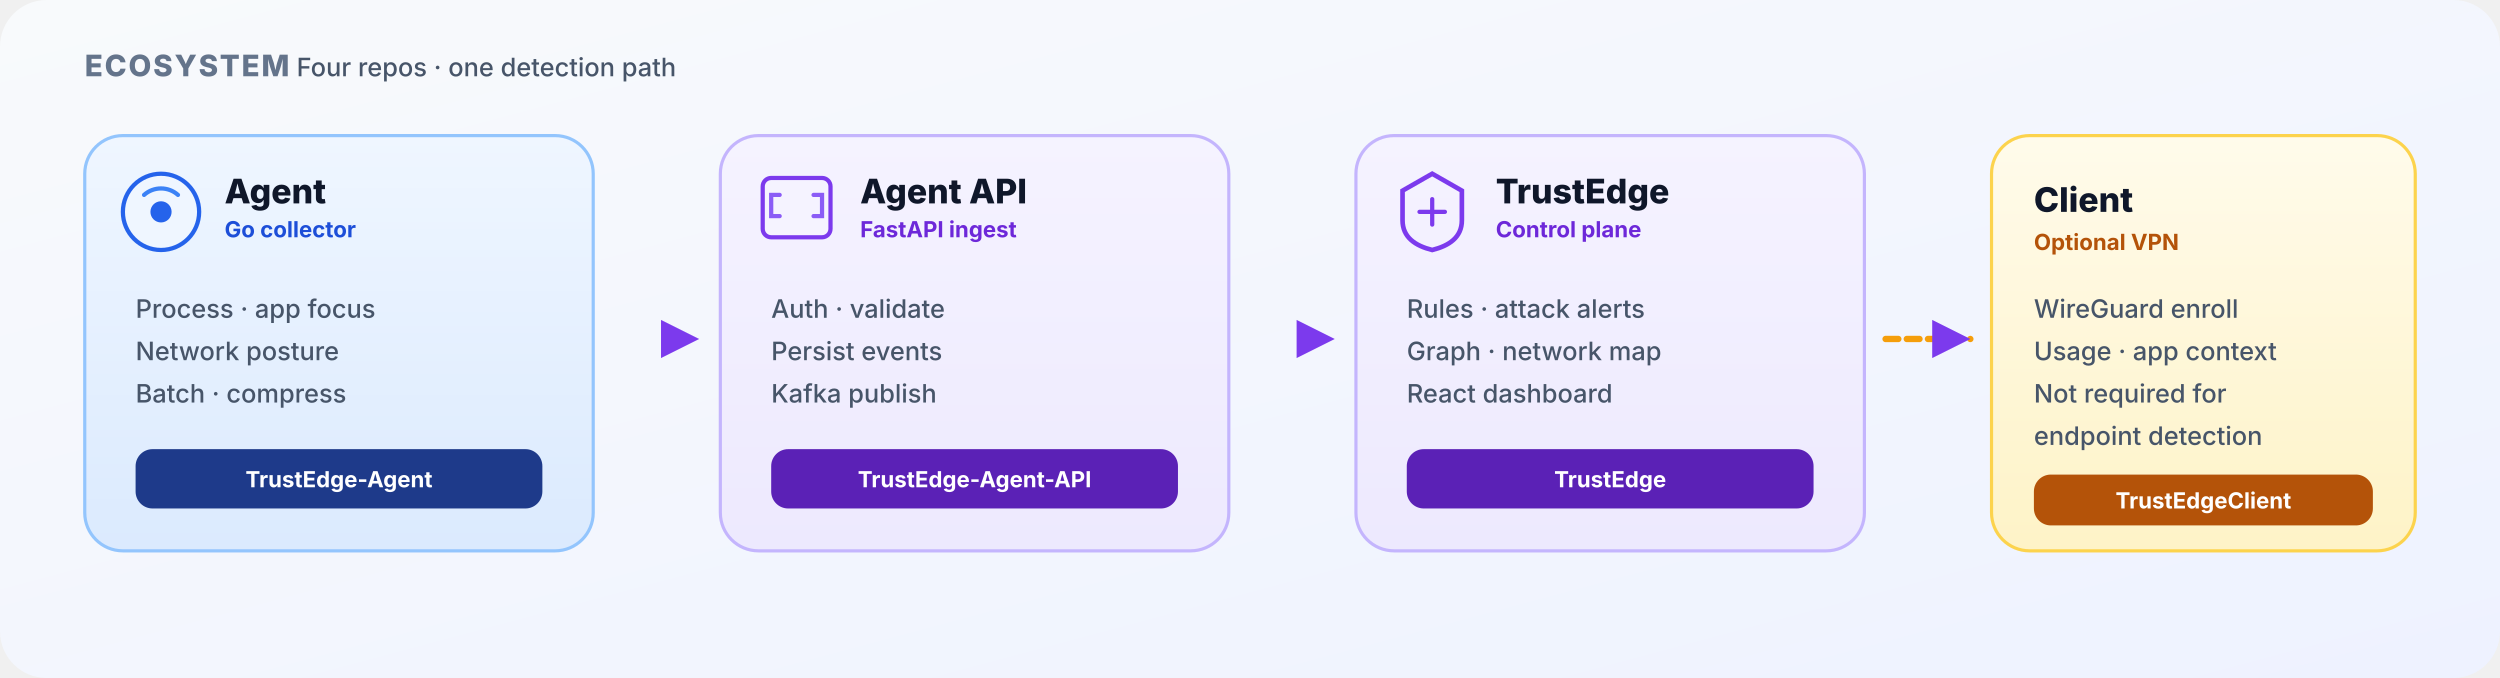
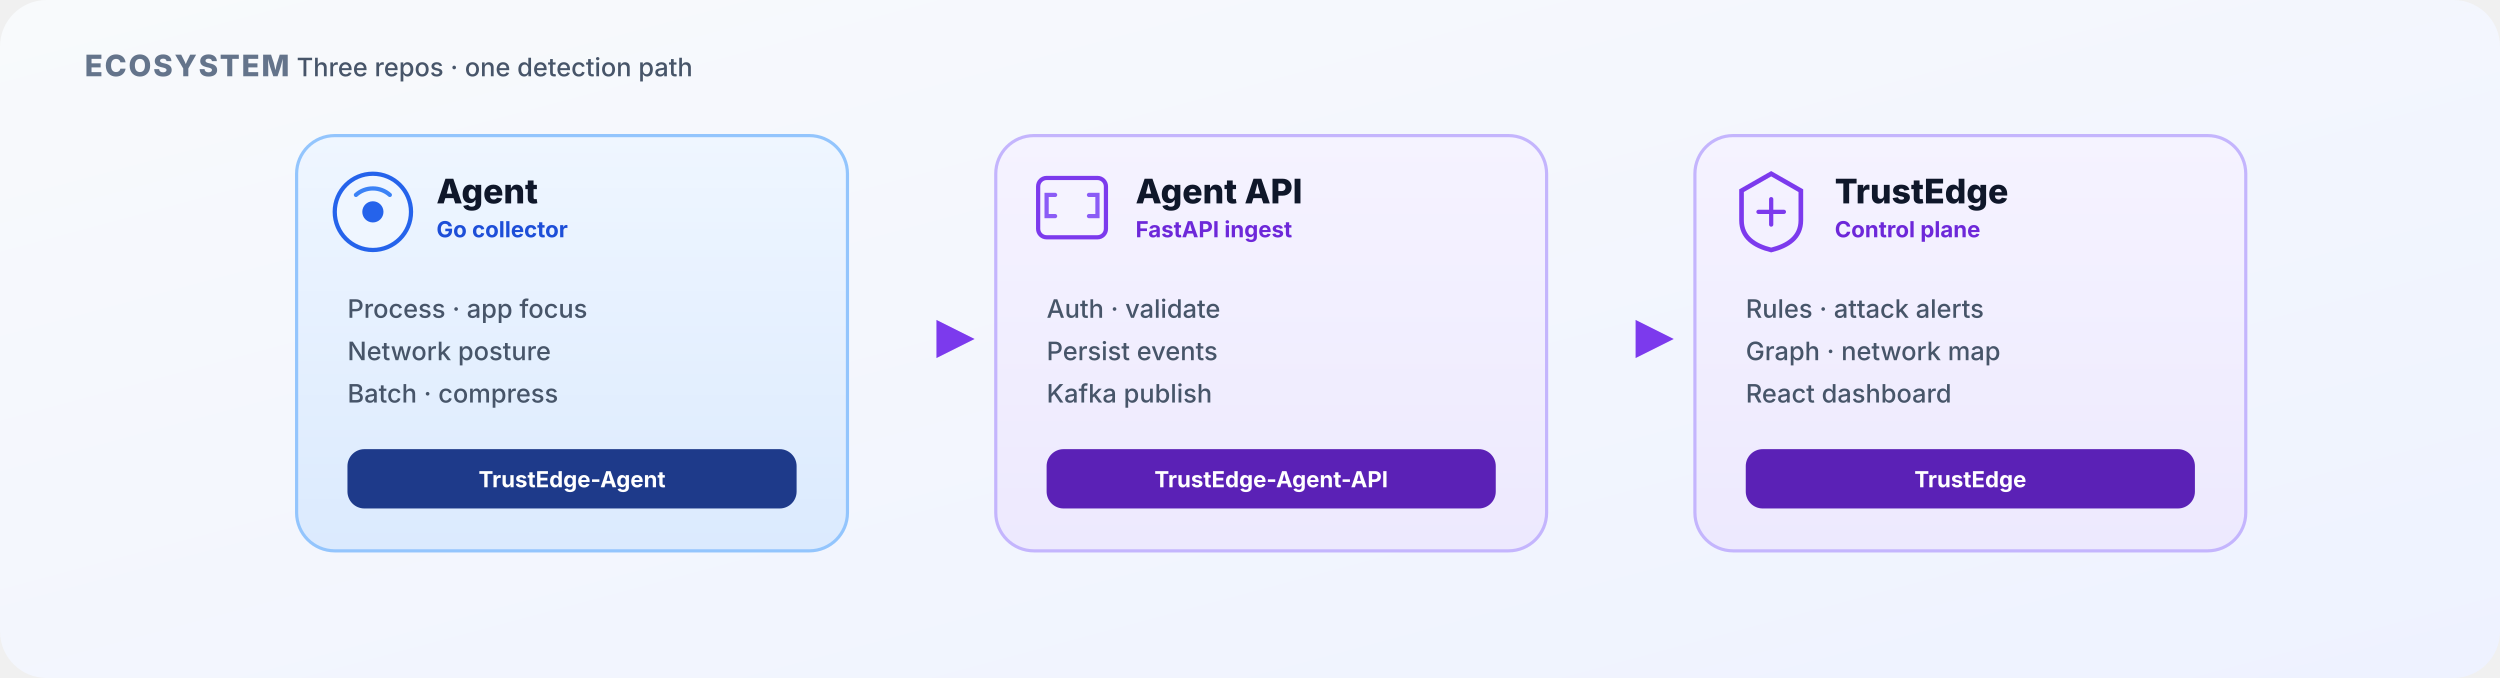
<svg xmlns="http://www.w3.org/2000/svg" viewBox="0 0 1180 320" role="img" aria-labelledby="title desc">
  <defs>
    <linearGradient id="eco-bg" x1="0%" y1="0%" x2="100%" y2="100%">
      <stop offset="0%" stop-color="#F8FAFC" />
      <stop offset="100%" stop-color="#EEF2FF" />
    </linearGradient>
    <linearGradient id="eco-brand" x1="0%" y1="0%" x2="100%" y2="0%">
      <stop offset="0%" stop-color="#60A5FA" />
      <stop offset="100%" stop-color="#A78BFA" />
    </linearGradient>
    <linearGradient id="eco-blue" x1="0%" y1="0%" x2="0%" y2="100%">
      <stop offset="0%" stop-color="#EFF6FF" />
      <stop offset="100%" stop-color="#DBEAFE" />
    </linearGradient>
    <linearGradient id="eco-violet" x1="0%" y1="0%" x2="0%" y2="100%">
      <stop offset="0%" stop-color="#F5F3FF" />
      <stop offset="100%" stop-color="#EDE9FE" />
    </linearGradient>
-     <linearGradient id="eco-amber" x1="0%" y1="0%" x2="0%" y2="100%">
-       <stop offset="0%" stop-color="#FFFBEB" />
-       <stop offset="100%" stop-color="#FEF3C7" />
-     </linearGradient>
    <marker id="eco-arr" markerWidth="8" markerHeight="8" refX="6" refY="3" orient="auto">
      <path d="M0,0 L6,3 L0,6 Z" fill="#7C3AED" />
    </marker>
    <style>
      .h { font-family: ui-sans-serif, system-ui, -apple-system, Segoe UI, sans-serif; font-size: 16px; font-weight: 800; fill: #0F172A; }
      .p { font-family: ui-sans-serif, system-ui, -apple-system, Segoe UI, sans-serif; font-size: 12px; font-weight: 500; fill: #475569; }
      .chip { font-family: ui-sans-serif, system-ui, -apple-system, Segoe UI, sans-serif; font-size: 10.5px; font-weight: 700; }
      .title { font-family: ui-sans-serif, system-ui, -apple-system, Segoe UI, sans-serif; font-size: 14px; font-weight: 800; letter-spacing: 0.06em; fill: #64748B; }
    </style>
  </defs>
  <rect width="1180" height="320" rx="22" fill="url(#eco-bg)" />
  <text class="title" x="40" y="36">ECOSYSTEM</text>
-   <text class="p" x="140" y="36">Four repos · one detection path</text>
-   <g transform="translate(40,64)">
-     <rect width="240" height="196" rx="18" fill="url(#eco-blue)" stroke="#93C5FD" stroke-width="1.5" />
+   <text class="p" x="140" y="36">Three repos · one detection path</text>
+   <g transform="translate(140,64)">
+     <rect width="260" height="196" rx="18" fill="url(#eco-blue)" stroke="#93C5FD" stroke-width="1.5" />
    <circle cx="36" cy="36" r="18" fill="#EFF6FF" stroke="#2563EB" stroke-width="2" />
    <circle cx="36" cy="36" r="5" fill="#2563EB" />
    <path d="M28 28 A12 12 0 0 1 44 28" fill="none" stroke="#3B82F6" stroke-width="2" stroke-linecap="round" />
    <text class="h" x="66" y="32">Agent</text>
    <text class="chip" x="66" y="48" fill="#1D4ED8">Go collector</text>
    <text class="p" x="24" y="86">Process · app focus</text>
    <text class="p" x="24" y="106">Network posture</text>
    <text class="p" x="24" y="126">Batch · compress</text>
-     <rect x="24" y="148" width="192" height="28" rx="8" fill="#1E3A8A" />
-     <text class="chip" x="120" y="166" text-anchor="middle" fill="#FFF">TrustEdge-Agent</text>
+     <rect x="24" y="148" width="212" height="28" rx="8" fill="#1E3A8A" />
+     <text class="chip" x="130" y="166" text-anchor="middle" fill="#FFF">TrustEdge-Agent</text>
  </g>
-   <path d="M290 160 H330" stroke="url(#eco-brand)" stroke-width="3" stroke-linecap="round" marker-end="url(#eco-arr)" />
-   <g transform="translate(340,64)">
-     <rect width="240" height="196" rx="18" fill="url(#eco-violet)" stroke="#C4B5FD" stroke-width="1.5" />
+   <path d="M410 160 H460" stroke="url(#eco-brand)" stroke-width="3" stroke-linecap="round" marker-end="url(#eco-arr)" />
+   <g transform="translate(470,64)">
+     <rect width="260" height="196" rx="18" fill="url(#eco-violet)" stroke="#C4B5FD" stroke-width="1.5" />
    <rect x="20" y="20" width="32" height="28" rx="4" fill="#F5F3FF" stroke="#7C3AED" stroke-width="2" />
    <path d="M28 28 h-4 v10 h4 M44 28 h4 v10 h-4" fill="none" stroke="#8B5CF6" stroke-width="2" stroke-linecap="round" />
    <text class="h" x="66" y="32">Agent API</text>
    <text class="chip" x="66" y="48" fill="#6D28D9">FastAPI ingest</text>
    <text class="p" x="24" y="86">Auth · validate</text>
    <text class="p" x="24" y="106">Persist events</text>
    <text class="p" x="24" y="126">Kafka publish</text>
-     <rect x="24" y="148" width="192" height="28" rx="8" fill="#5B21B6" />
-     <text class="chip" x="120" y="166" text-anchor="middle" fill="#FFF">TrustEdge-Agent-API</text>
+     <rect x="24" y="148" width="212" height="28" rx="8" fill="#5B21B6" />
+     <text class="chip" x="130" y="166" text-anchor="middle" fill="#FFF">TrustEdge-Agent-API</text>
  </g>
-   <path d="M590 160 H630" stroke="url(#eco-brand)" stroke-width="3" stroke-linecap="round" marker-end="url(#eco-arr)" />
-   <g transform="translate(640,64)">
-     <rect width="240" height="196" rx="18" fill="url(#eco-violet)" stroke="#C4B5FD" stroke-width="1.5" />
+   <path d="M740 160 H790" stroke="url(#eco-brand)" stroke-width="3" stroke-linecap="round" marker-end="url(#eco-arr)" />
+   <g transform="translate(800,64)">
+     <rect width="260" height="196" rx="18" fill="url(#eco-violet)" stroke="#C4B5FD" stroke-width="1.5" />
    <path d="M36 18 L50 26 V40 C50 48 44 52 36 54 C28 52 22 48 22 40 V26 Z" fill="none" stroke="#7C3AED" stroke-width="2.2" />
    <path d="M30 36 H42 M36 30 V42" stroke="#7C3AED" stroke-width="2" stroke-linecap="round" />
    <text class="h" x="66" y="32">TrustEdge</text>
    <text class="chip" x="66" y="48" fill="#6D28D9">Control plane</text>
    <text class="p" x="24" y="86">Rules · attack alerts</text>
    <text class="p" x="24" y="106">Graph · network map</text>
    <text class="p" x="24" y="126">React dashboard</text>
-     <rect x="24" y="148" width="192" height="28" rx="8" fill="#5B21B6" />
-     <text class="chip" x="120" y="166" text-anchor="middle" fill="#FFF">TrustEdge</text>
-   </g>
-   <path d="M890 160 H930" stroke="#F59E0B" stroke-width="3" stroke-linecap="round" stroke-dasharray="6 4" marker-end="url(#eco-arr)" />
-   <g transform="translate(940,64)">
-     <rect width="200" height="196" rx="18" fill="url(#eco-amber)" stroke="#FCD34D" stroke-width="1.5" />
-     <text class="h" x="20" y="36">Client</text>
-     <text class="chip" x="20" y="54" fill="#B45309">Optional VPN</text>
-     <text class="p" x="20" y="86">WireGuard enroll</text>
-     <text class="p" x="20" y="106">Usage · app context</text>
-     <text class="p" x="20" y="126">Not required for</text>
-     <text class="p" x="20" y="146">endpoint detection</text>
-     <rect x="20" y="160" width="160" height="24" rx="8" fill="#B45309" />
-     <text class="chip" x="100" y="176" text-anchor="middle" fill="#FFF">TrustEdgeClient</text>
+     <rect x="24" y="148" width="212" height="28" rx="8" fill="#5B21B6" />
+     <text class="chip" x="130" y="166" text-anchor="middle" fill="#FFF">TrustEdge</text>
  </g>
</svg>
